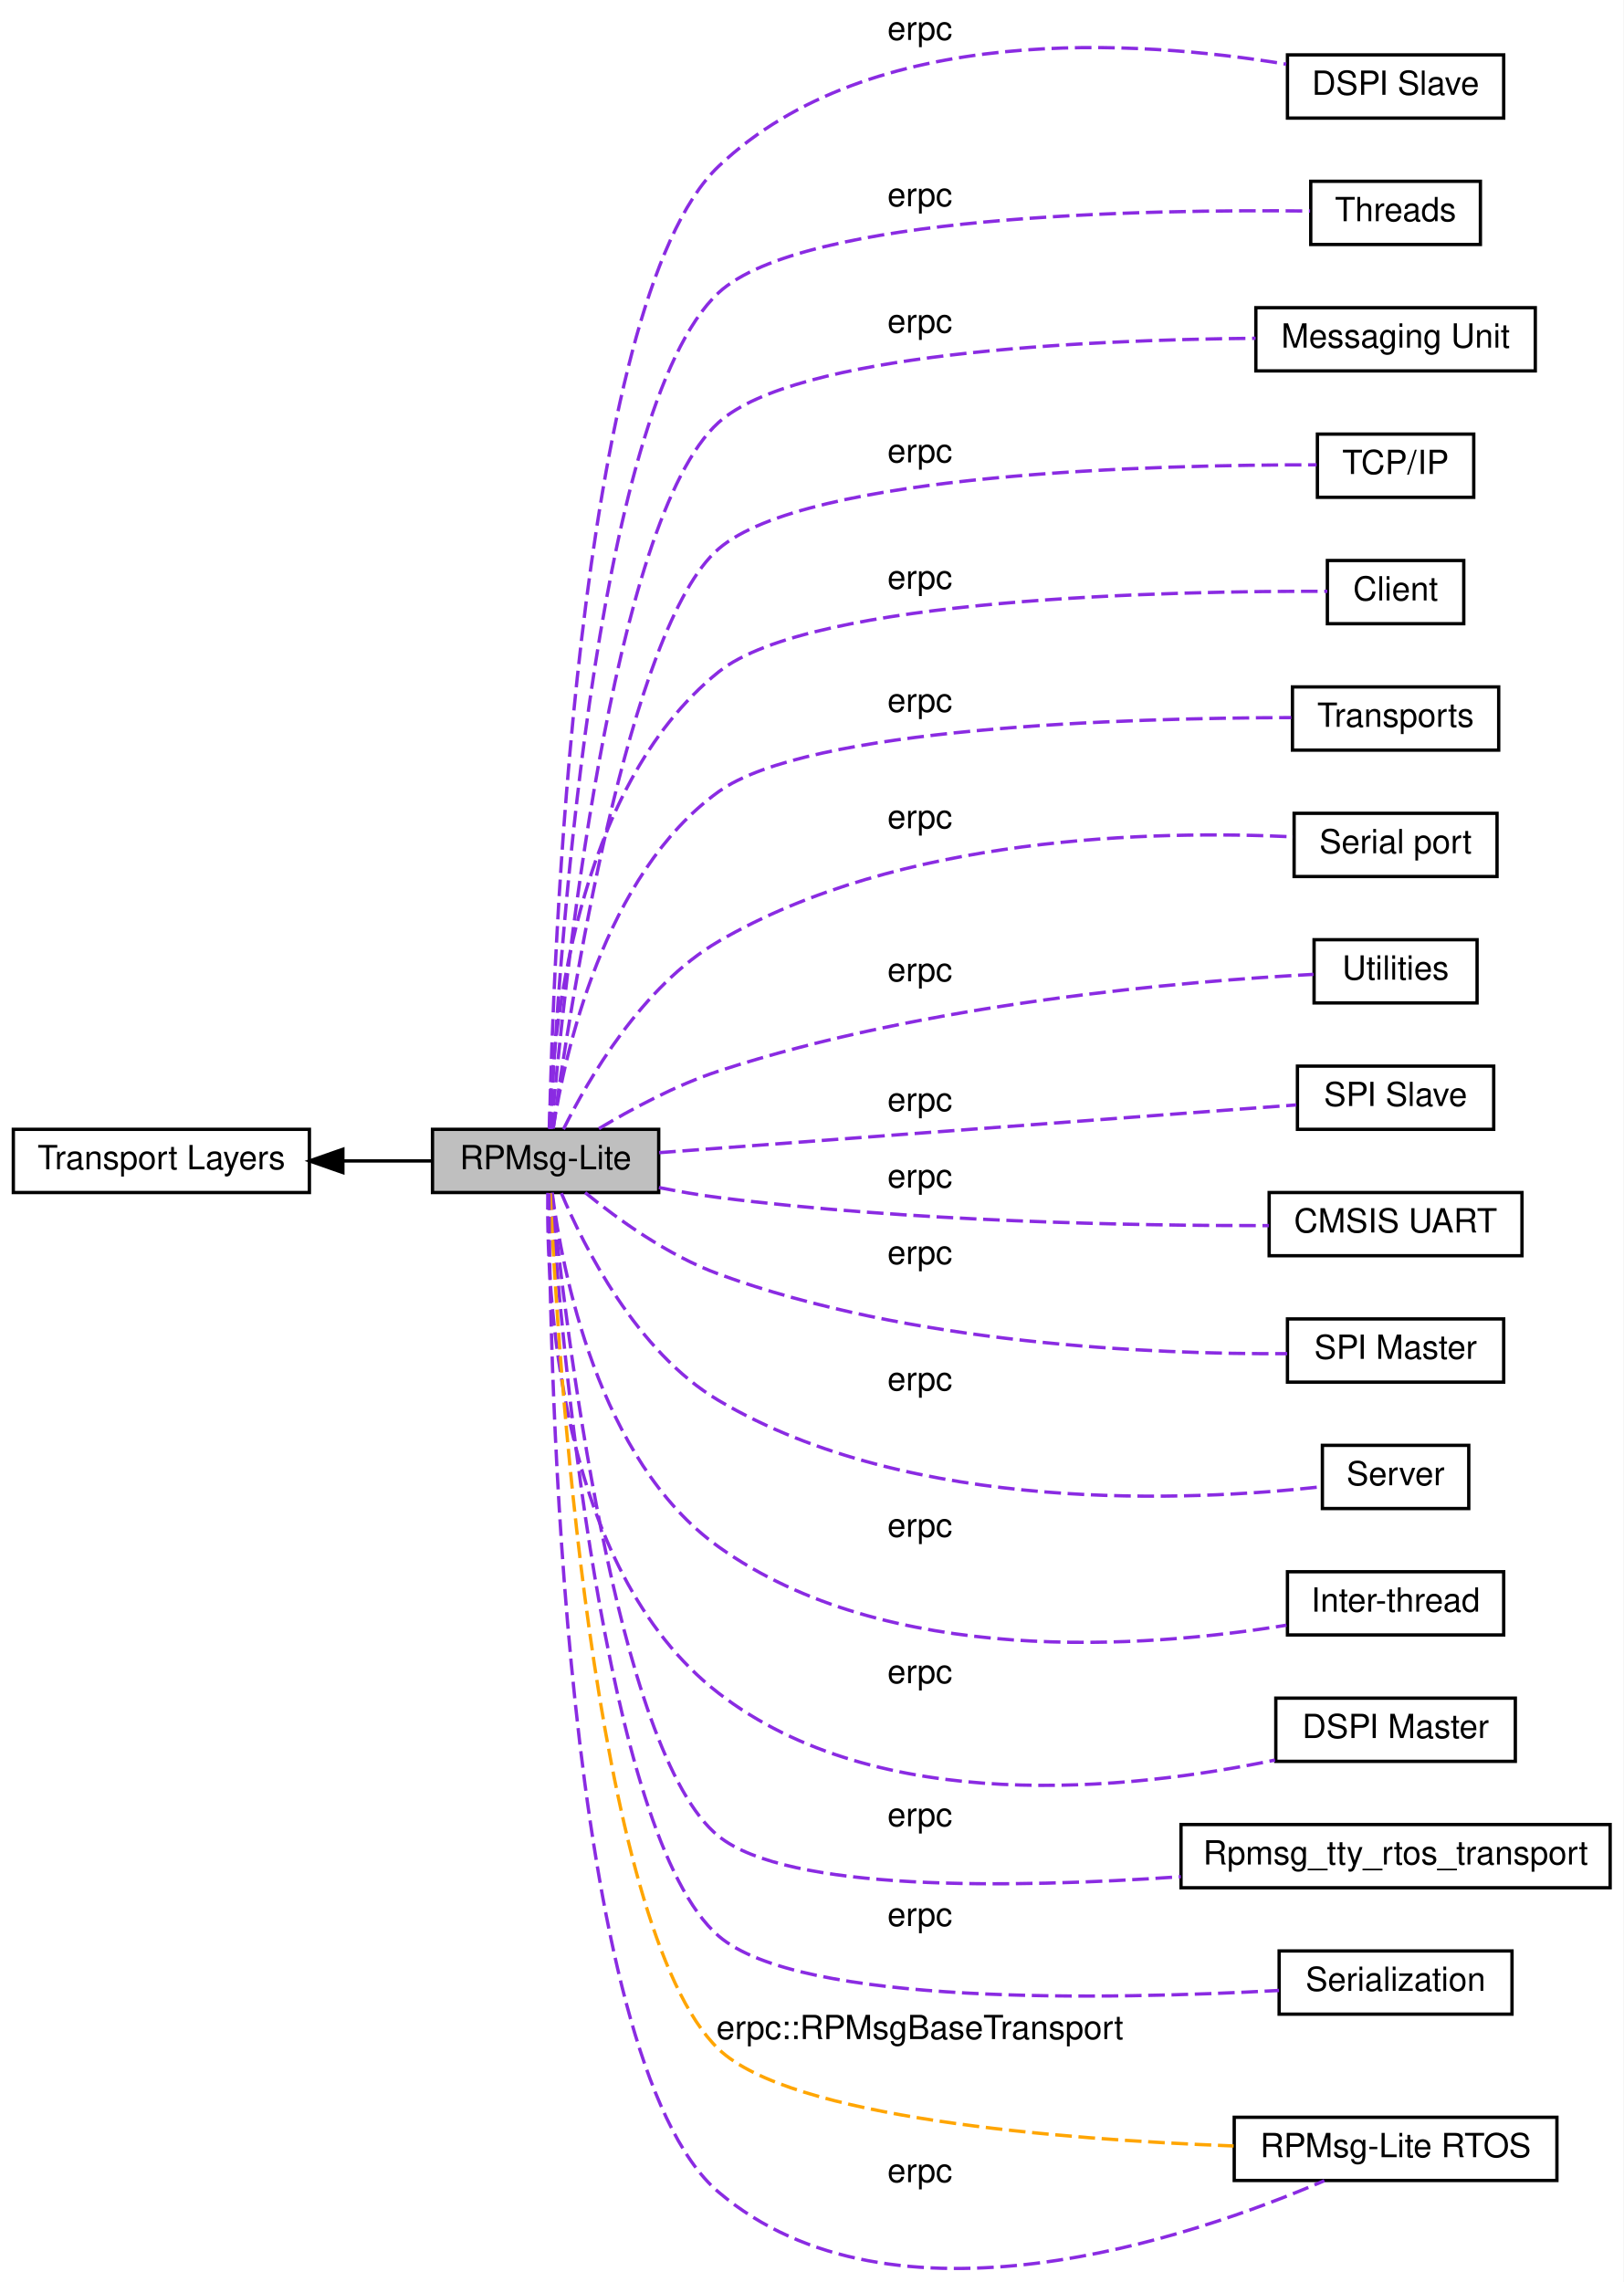
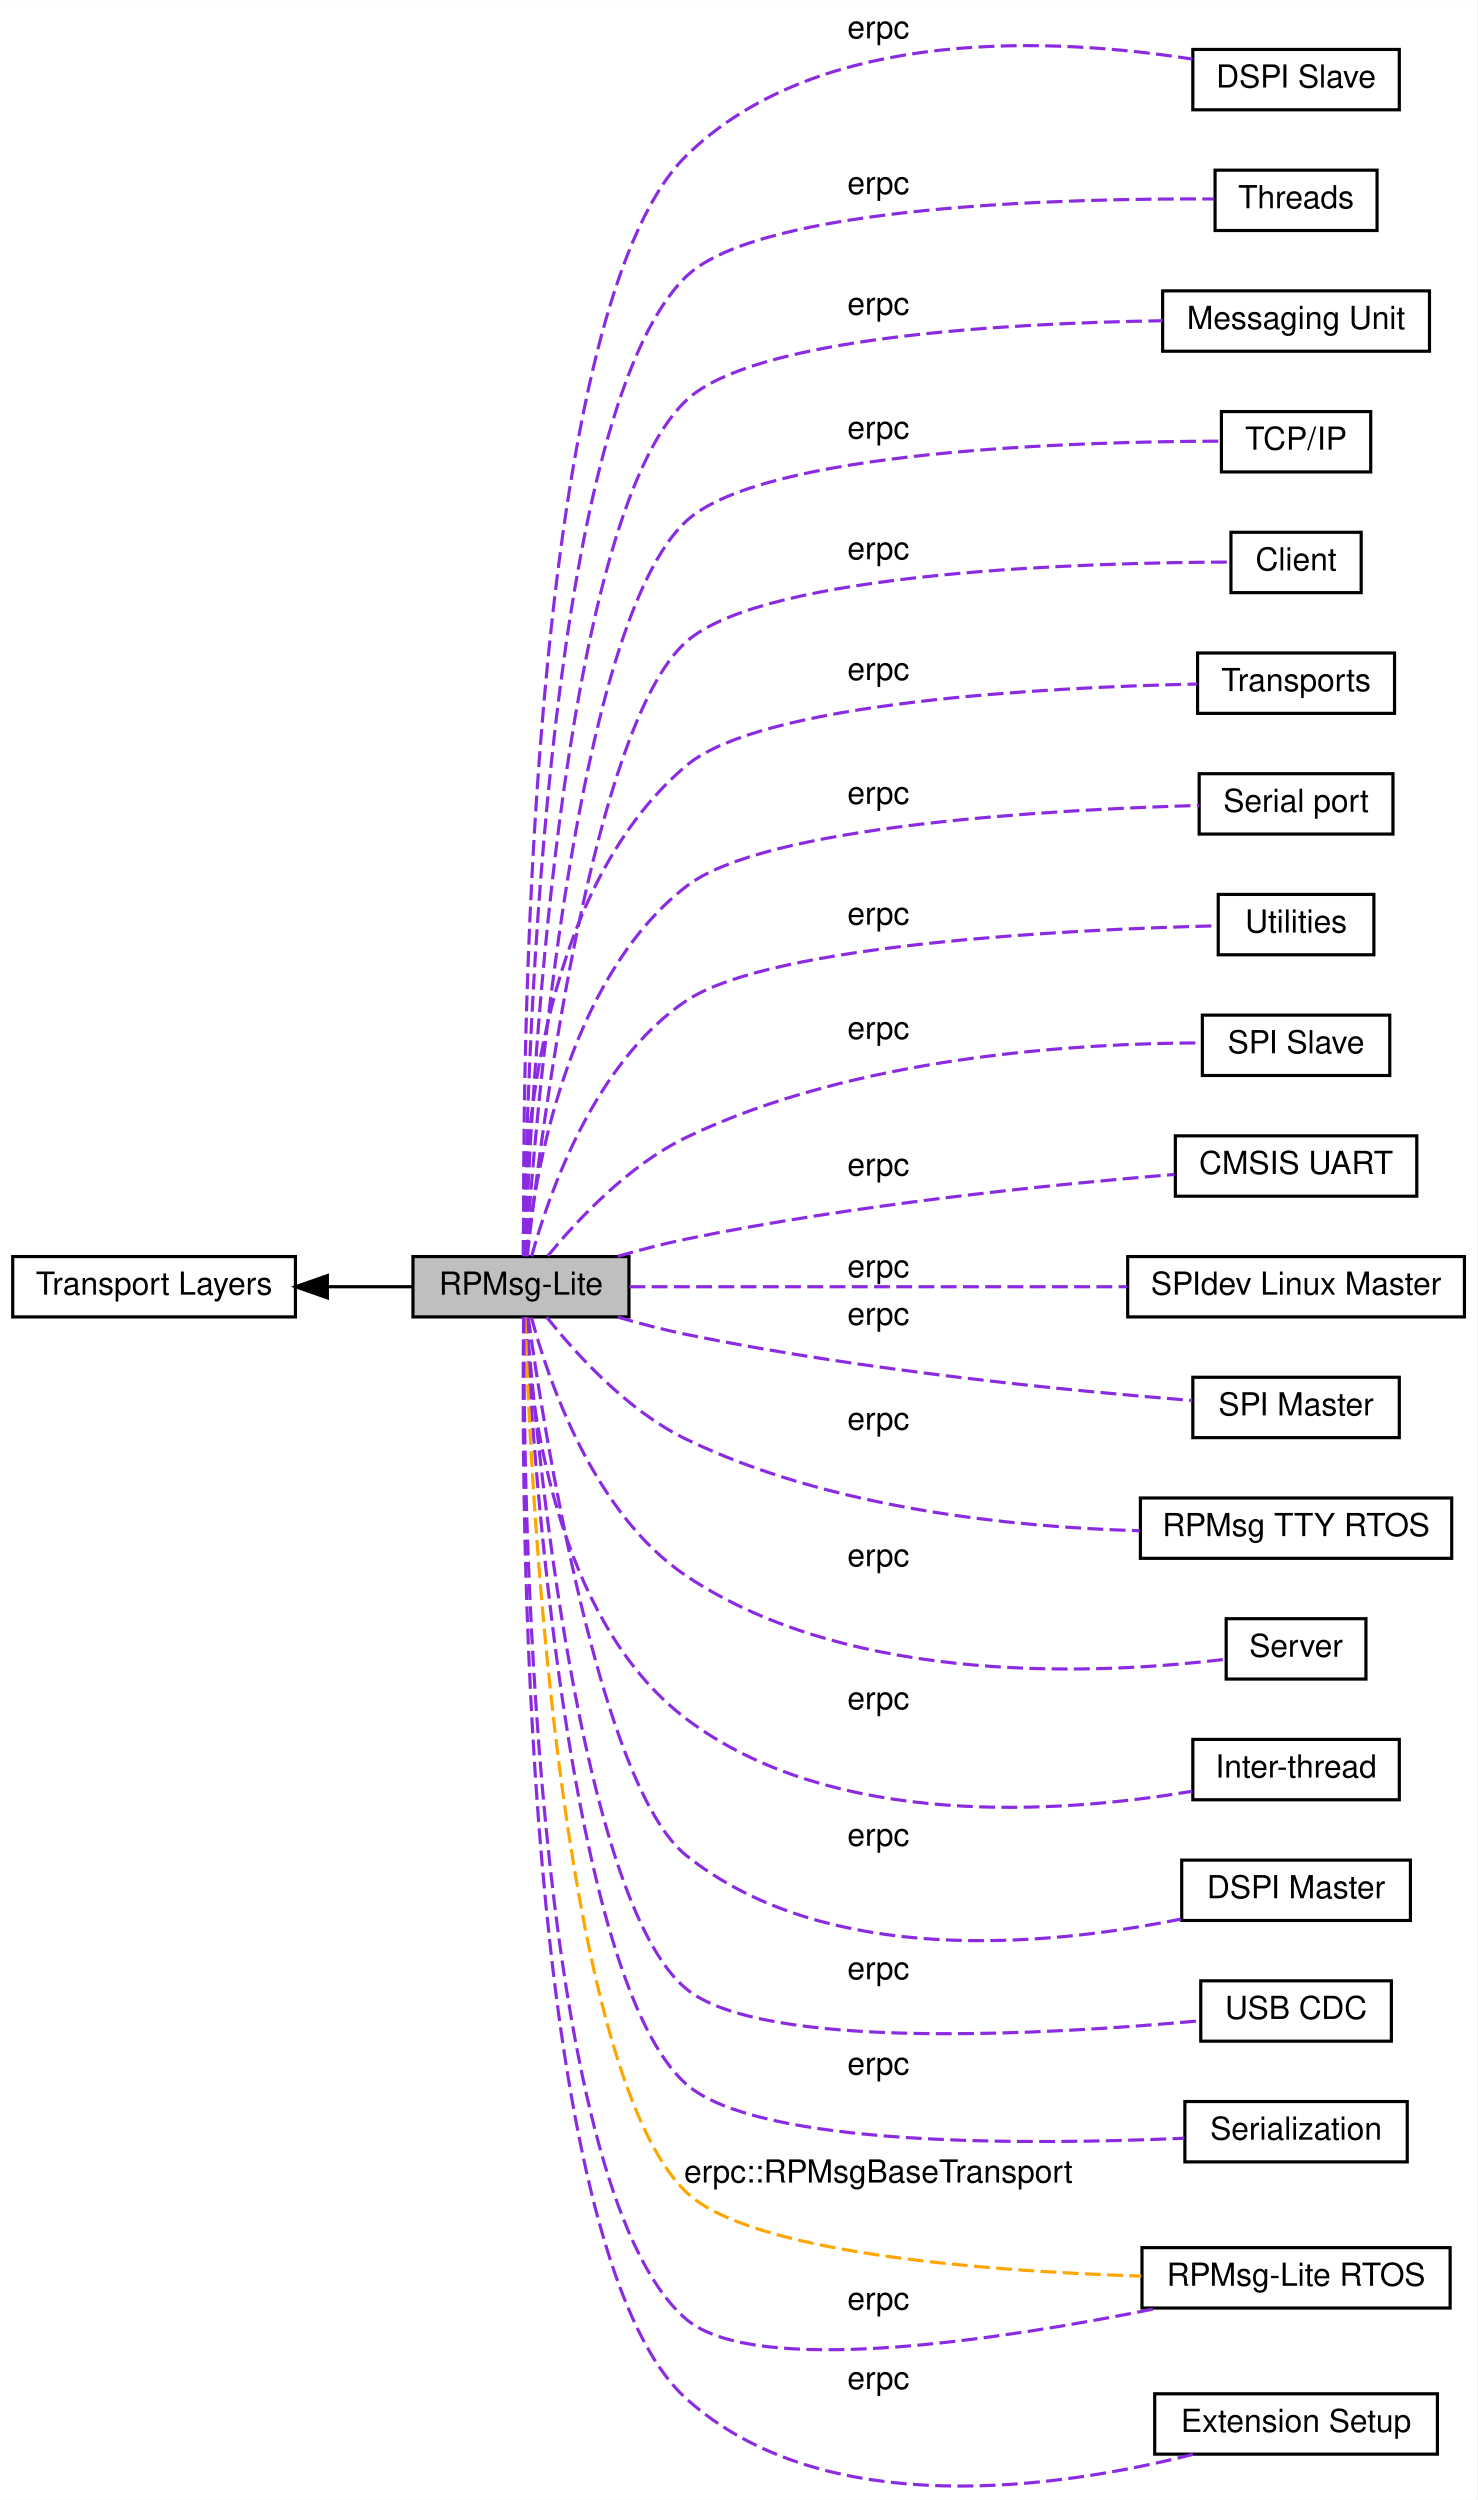
- <svg xmlns="http://www.w3.org/2000/svg" xmlns:xlink="http://www.w3.org/1999/xlink" width="488pt" height="686pt" viewBox="0.00 0.00 488.00 686.02">
-   <g id="graph0" class="graph" transform="scale(1 1) rotate(0) translate(4 682.018)">
-     <polygon fill="white" stroke="none" points="-4,4 -4,-682.018 484,-682.018 484,4 -4,4" />
+ <svg xmlns="http://www.w3.org/2000/svg" xmlns:xlink="http://www.w3.org/1999/xlink" width="465pt" height="787pt" viewBox="0.00 0.00 465.00 786.87">
+   <g id="graph0" class="graph" transform="scale(1 1) rotate(0) translate(4 782.872)">
+     <polygon fill="white" stroke="none" points="-4,4 -4,-782.872 461,-782.872 461,4 -4,4" />
    <g id="node1" class="node">
      <g id="a_node1">
        <a xlink:href="group__transports.html" target="_top" xlink:title="Transport layer classes. ">
-           <polygon fill="white" stroke="black" points="0,-323.518 0,-342.518 89,-342.518 89,-323.518 0,-323.518" />
-           <text text-anchor="middle" x="44.5" y="-330.518" font-family="Helvetica,sans-Serif" font-size="10.00">Transport Layers</text>
-         </a>
-       </g>
-     </g>
-     <g id="node19" class="node">
-       <polygon fill="#bfbfbf" stroke="black" points="126,-323.518 126,-342.518 194,-342.518 194,-323.518 126,-323.518" />
-       <text text-anchor="middle" x="160" y="-330.518" font-family="Helvetica,sans-Serif" font-size="10.00">RPMsg-Lite</text>
+           <polygon fill="white" stroke="black" points="0,-368.372 0,-387.372 89,-387.372 89,-368.372 0,-368.372" />
+           <text text-anchor="middle" x="44.5" y="-375.372" font-family="Helvetica,sans-Serif" font-size="10.00">Transport Layers</text>
+         </a>
+       </g>
+     </g>
+     <g id="node21" class="node">
+       <polygon fill="#bfbfbf" stroke="black" points="126,-368.372 126,-387.372 194,-387.372 194,-368.372 126,-368.372" />
+       <text text-anchor="middle" x="160" y="-375.372" font-family="Helvetica,sans-Serif" font-size="10.00">RPMsg-Lite</text>
    </g>
    <g id="edge1" class="edge">
-       <path fill="none" stroke="black" d="M99.253,-333.018C108.367,-333.018 117.585,-333.018 125.961,-333.018" />
-       <polygon fill="black" stroke="black" points="99.058,-329.518 89.058,-333.018 99.057,-336.518 99.058,-329.518" />
+       <path fill="none" stroke="black" d="M99.253,-377.872C108.367,-377.872 117.585,-377.872 125.961,-377.872" />
+       <polygon fill="black" stroke="black" points="99.058,-374.372 89.058,-377.872 99.057,-381.372 99.058,-374.372" />
    </g>
    <g id="node2" class="node">
      <g id="a_node2">
        <a xlink:href="group__dspi__slave__transport.html" target="_top" xlink:title="Kinetis SDK DSPI slave driver transport. ">
-           <polygon fill="white" stroke="black" points="383,-646.518 383,-665.518 448,-665.518 448,-646.518 383,-646.518" />
-           <text text-anchor="middle" x="415.5" y="-653.518" font-family="Helvetica,sans-Serif" font-size="10.00">DSPI Slave</text>
+           <polygon fill="white" stroke="black" points="371.5,-748.372 371.5,-767.372 436.5,-767.372 436.5,-748.372 371.5,-748.372" />
+           <text text-anchor="middle" x="404" y="-755.372" font-family="Helvetica,sans-Serif" font-size="10.00">DSPI Slave</text>
        </a>
      </g>
    </g>
    <g id="node3" class="node">
      <g id="a_node3">
        <a xlink:href="group__port__threads.html" target="_top" xlink:title="Threading model. ">
-           <polygon fill="white" stroke="black" points="390,-608.518 390,-627.518 441,-627.518 441,-608.518 390,-608.518" />
-           <text text-anchor="middle" x="415.5" y="-615.518" font-family="Helvetica,sans-Serif" font-size="10.00">Threads</text>
+           <polygon fill="white" stroke="black" points="378.5,-710.372 378.5,-729.372 429.5,-729.372 429.5,-710.372 378.5,-710.372" />
+           <text text-anchor="middle" x="404" y="-717.372" font-family="Helvetica,sans-Serif" font-size="10.00">Threads</text>
        </a>
      </g>
    </g>
    <g id="node4" class="node">
      <g id="a_node4">
        <a xlink:href="group__mu__transport.html" target="_top" xlink:title="Messaging Unit transport. ">
-           <polygon fill="white" stroke="black" points="373.5,-570.518 373.5,-589.518 457.5,-589.518 457.5,-570.518 373.5,-570.518" />
-           <text text-anchor="middle" x="415.5" y="-577.518" font-family="Helvetica,sans-Serif" font-size="10.00">Messaging Unit</text>
+           <polygon fill="white" stroke="black" points="362,-672.372 362,-691.372 446,-691.372 446,-672.372 362,-672.372" />
+           <text text-anchor="middle" x="404" y="-679.372" font-family="Helvetica,sans-Serif" font-size="10.00">Messaging Unit</text>
        </a>
      </g>
    </g>
    <g id="node5" class="node">
      <g id="a_node5">
        <a xlink:href="group__tcp__transport.html" target="_top" xlink:title="Simple TCP/IP transport. ">
-           <polygon fill="white" stroke="black" points="392,-532.518 392,-551.518 439,-551.518 439,-532.518 392,-532.518" />
-           <text text-anchor="middle" x="415.5" y="-539.518" font-family="Helvetica,sans-Serif" font-size="10.00">TCP/IP</text>
+           <polygon fill="white" stroke="black" points="380.5,-634.372 380.5,-653.372 427.5,-653.372 427.5,-634.372 380.5,-634.372" />
+           <text text-anchor="middle" x="404" y="-641.372" font-family="Helvetica,sans-Serif" font-size="10.00">TCP/IP</text>
        </a>
      </g>
    </g>
    <g id="node6" class="node">
      <g id="a_node6">
        <a xlink:href="group__infra__client.html" target="_top" xlink:title="Client classes. ">
-           <polygon fill="white" stroke="black" points="395,-494.518 395,-513.518 436,-513.518 436,-494.518 395,-494.518" />
-           <text text-anchor="middle" x="415.5" y="-501.518" font-family="Helvetica,sans-Serif" font-size="10.00">Client</text>
+           <polygon fill="white" stroke="black" points="383.5,-596.372 383.5,-615.372 424.5,-615.372 424.5,-596.372 383.5,-596.372" />
+           <text text-anchor="middle" x="404" y="-603.372" font-family="Helvetica,sans-Serif" font-size="10.00">Client</text>
        </a>
      </g>
    </g>
    <g id="node7" class="node">
      <g id="a_node7">
        <a xlink:href="group__infra__transport.html" target="_top" xlink:title="Superclasses for building transports. ">
-           <polygon fill="white" stroke="black" points="384.5,-456.518 384.5,-475.518 446.5,-475.518 446.5,-456.518 384.5,-456.518" />
-           <text text-anchor="middle" x="415.5" y="-463.518" font-family="Helvetica,sans-Serif" font-size="10.00">Transports</text>
+           <polygon fill="white" stroke="black" points="373,-558.372 373,-577.372 435,-577.372 435,-558.372 373,-558.372" />
+           <text text-anchor="middle" x="404" y="-565.372" font-family="Helvetica,sans-Serif" font-size="10.00">Transports</text>
        </a>
      </g>
    </g>
    <g id="node8" class="node">
      <g id="a_node8">
        <a xlink:href="group__serial__transport.html" target="_top" xlink:title="POSIX and Win32 serial port transport. ">
-           <polygon fill="white" stroke="black" points="385,-418.518 385,-437.518 446,-437.518 446,-418.518 385,-418.518" />
-           <text text-anchor="middle" x="415.5" y="-425.518" font-family="Helvetica,sans-Serif" font-size="10.00">Serial port</text>
+           <polygon fill="white" stroke="black" points="373.5,-520.372 373.5,-539.372 434.5,-539.372 434.5,-520.372 373.5,-520.372" />
+           <text text-anchor="middle" x="404" y="-527.372" font-family="Helvetica,sans-Serif" font-size="10.00">Serial port</text>
        </a>
      </g>
    </g>
    <g id="node9" class="node">
      <g id="a_node9">
        <a xlink:href="group__infra__utility.html" target="_top" xlink:title="Utility code used by the infrastructure. ">
-           <polygon fill="white" stroke="black" points="391,-380.518 391,-399.518 440,-399.518 440,-380.518 391,-380.518" />
-           <text text-anchor="middle" x="415.5" y="-387.518" font-family="Helvetica,sans-Serif" font-size="10.00">Utilities</text>
+           <polygon fill="white" stroke="black" points="379.5,-482.372 379.5,-501.372 428.5,-501.372 428.5,-482.372 379.5,-482.372" />
+           <text text-anchor="middle" x="404" y="-489.372" font-family="Helvetica,sans-Serif" font-size="10.00">Utilities</text>
        </a>
      </g>
    </g>
    <g id="node10" class="node">
      <g id="a_node10">
        <a xlink:href="group__spi__slave__transport.html" target="_top" xlink:title="Kinetis SDK SPI slave driver transport. ">
-           <polygon fill="white" stroke="black" points="386,-342.518 386,-361.518 445,-361.518 445,-342.518 386,-342.518" />
-           <text text-anchor="middle" x="415.5" y="-349.518" font-family="Helvetica,sans-Serif" font-size="10.00">SPI Slave</text>
+           <polygon fill="white" stroke="black" points="374.5,-444.372 374.5,-463.372 433.5,-463.372 433.5,-444.372 374.5,-444.372" />
+           <text text-anchor="middle" x="404" y="-451.372" font-family="Helvetica,sans-Serif" font-size="10.00">SPI Slave</text>
        </a>
      </g>
    </g>
    <g id="node11" class="node">
      <g id="a_node11">
        <a xlink:href="group__uart__transport.html" target="_top" xlink:title="CMSIS UART driver transport. ">
-           <polygon fill="white" stroke="black" points="377.5,-304.518 377.5,-323.518 453.5,-323.518 453.5,-304.518 377.5,-304.518" />
-           <text text-anchor="middle" x="415.5" y="-311.518" font-family="Helvetica,sans-Serif" font-size="10.00">CMSIS UART</text>
+           <polygon fill="white" stroke="black" points="366,-406.372 366,-425.372 442,-425.372 442,-406.372 366,-406.372" />
+           <text text-anchor="middle" x="404" y="-413.372" font-family="Helvetica,sans-Serif" font-size="10.00">CMSIS UART</text>
        </a>
      </g>
    </g>
    <g id="node12" class="node">
      <g id="a_node12">
-         <a xlink:href="group__spi__master__transport.html" target="_top" xlink:title="Kinetis SDK SPI master driver transport. ">
-           <polygon fill="white" stroke="black" points="383,-266.518 383,-285.518 448,-285.518 448,-266.518 383,-266.518" />
-           <text text-anchor="middle" x="415.5" y="-273.518" font-family="Helvetica,sans-Serif" font-size="10.00">SPI Master</text>
+         <a xlink:href="group__spidev__master__transport.html" target="_top" xlink:title="SPIdev Linux transport. ">
+           <polygon fill="white" stroke="black" points="351,-368.372 351,-387.372 457,-387.372 457,-368.372 351,-368.372" />
+           <text text-anchor="middle" x="404" y="-375.372" font-family="Helvetica,sans-Serif" font-size="10.00">SPIdev Linux Master</text>
        </a>
      </g>
    </g>
    <g id="node13" class="node">
      <g id="a_node13">
-         <a xlink:href="group__infra__server.html" target="_top" xlink:title="Server classes. ">
-           <polygon fill="white" stroke="black" points="393.5,-228.518 393.5,-247.518 437.5,-247.518 437.5,-228.518 393.5,-228.518" />
-           <text text-anchor="middle" x="415.5" y="-235.518" font-family="Helvetica,sans-Serif" font-size="10.00">Server</text>
+         <a xlink:href="group__spi__master__transport.html" target="_top" xlink:title="Kinetis SDK SPI master driver transport. ">
+           <polygon fill="white" stroke="black" points="371.5,-330.372 371.5,-349.372 436.5,-349.372 436.5,-330.372 371.5,-330.372" />
+           <text text-anchor="middle" x="404" y="-337.372" font-family="Helvetica,sans-Serif" font-size="10.00">SPI Master</text>
        </a>
      </g>
    </g>
    <g id="node14" class="node">
      <g id="a_node14">
-         <a xlink:href="group__itbp__transport.html" target="_top" xlink:title="Simple inter-thread communications transport. ">
-           <polygon fill="white" stroke="black" points="383,-190.518 383,-209.518 448,-209.518 448,-190.518 383,-190.518" />
-           <text text-anchor="middle" x="415.5" y="-197.518" font-family="Helvetica,sans-Serif" font-size="10.00">Inter-thread</text>
+         <a xlink:href="group__rpmsg__tty__rtos__transport.html" target="_top" xlink:title="RPMsg TTY RTOS transport. ">
+           <polygon fill="white" stroke="black" points="355,-292.372 355,-311.372 453,-311.372 453,-292.372 355,-292.372" />
+           <text text-anchor="middle" x="404" y="-299.372" font-family="Helvetica,sans-Serif" font-size="10.00">RPMsg TTY RTOS</text>
        </a>
      </g>
    </g>
    <g id="node15" class="node">
      <g id="a_node15">
-         <a xlink:href="group__dspi__master__transport.html" target="_top" xlink:title="Kinetis SDK DSPI master driver transport. ">
-           <polygon fill="white" stroke="black" points="379.5,-152.518 379.5,-171.518 451.5,-171.518 451.5,-152.518 379.5,-152.518" />
-           <text text-anchor="middle" x="415.5" y="-159.518" font-family="Helvetica,sans-Serif" font-size="10.00">DSPI Master</text>
+         <a xlink:href="group__infra__server.html" target="_top" xlink:title="Server classes. ">
+           <polygon fill="white" stroke="black" points="382,-254.372 382,-273.372 426,-273.372 426,-254.372 382,-254.372" />
+           <text text-anchor="middle" x="404" y="-261.372" font-family="Helvetica,sans-Serif" font-size="10.00">Server</text>
        </a>
      </g>
    </g>
    <g id="node16" class="node">
      <g id="a_node16">
-         <a xlink:href="group__rpmsg__tty__rtos__transport.html" target="_top" xlink:title="Rpmsg_tty_rtos_transport">
-           <polygon fill="white" stroke="black" points="351,-114.518 351,-133.518 480,-133.518 480,-114.518 351,-114.518" />
-           <text text-anchor="middle" x="415.5" y="-121.518" font-family="Helvetica,sans-Serif" font-size="10.00">Rpmsg_tty_rtos_transport</text>
+         <a xlink:href="group__itbp__transport.html" target="_top" xlink:title="Simple inter-thread communications transport. ">
+           <polygon fill="white" stroke="black" points="371.5,-216.372 371.5,-235.372 436.5,-235.372 436.5,-216.372 371.5,-216.372" />
+           <text text-anchor="middle" x="404" y="-223.372" font-family="Helvetica,sans-Serif" font-size="10.00">Inter-thread</text>
        </a>
      </g>
    </g>
    <g id="node17" class="node">
      <g id="a_node17">
-         <a xlink:href="group__infra__codec.html" target="_top" xlink:title="Classes used for message serialization. ">
-           <polygon fill="white" stroke="black" points="380.5,-76.518 380.5,-95.518 450.5,-95.518 450.5,-76.518 380.5,-76.518" />
-           <text text-anchor="middle" x="415.5" y="-83.518" font-family="Helvetica,sans-Serif" font-size="10.00">Serialization</text>
+         <a xlink:href="group__dspi__master__transport.html" target="_top" xlink:title="Kinetis SDK DSPI master driver transport. ">
+           <polygon fill="white" stroke="black" points="368,-178.372 368,-197.372 440,-197.372 440,-178.372 368,-178.372" />
+           <text text-anchor="middle" x="404" y="-185.372" font-family="Helvetica,sans-Serif" font-size="10.00">DSPI Master</text>
        </a>
      </g>
    </g>
    <g id="node18" class="node">
      <g id="a_node18">
+         <a xlink:href="group___u_s_b___c_d_c__transport.html" target="_top" xlink:title="USB CDC transport. ">
+           <polygon fill="white" stroke="black" points="374,-140.372 374,-159.372 434,-159.372 434,-140.372 374,-140.372" />
+           <text text-anchor="middle" x="404" y="-147.372" font-family="Helvetica,sans-Serif" font-size="10.00">USB CDC</text>
+         </a>
+       </g>
+     </g>
+     <g id="node19" class="node">
+       <g id="a_node19">
+         <a xlink:href="group__infra__codec.html" target="_top" xlink:title="Classes used for message serialization. ">
+           <polygon fill="white" stroke="black" points="369,-102.372 369,-121.372 439,-121.372 439,-102.372 369,-102.372" />
+           <text text-anchor="middle" x="404" y="-109.372" font-family="Helvetica,sans-Serif" font-size="10.00">Serialization</text>
+         </a>
+       </g>
+     </g>
+     <g id="node20" class="node">
+       <g id="a_node20">
        <a xlink:href="group__rpmsg__lite__rtos__transport.html" target="_top" xlink:title="RPMsg-Lite zero copy transport using RTOS API. ">
-           <polygon fill="white" stroke="black" points="367,-26.518 367,-45.518 464,-45.518 464,-26.518 367,-26.518" />
-           <text text-anchor="middle" x="415.5" y="-33.518" font-family="Helvetica,sans-Serif" font-size="10.00">RPMsg-Lite RTOS</text>
-         </a>
-       </g>
+           <polygon fill="white" stroke="black" points="355.5,-56.372 355.5,-75.372 452.5,-75.372 452.5,-56.372 355.5,-56.372" />
+           <text text-anchor="middle" x="404" y="-63.372" font-family="Helvetica,sans-Serif" font-size="10.00">RPMsg-Lite RTOS</text>
+         </a>
+       </g>
+     </g>
+     <g id="edge11" class="edge">
+       <path fill="none" stroke="blueviolet" stroke-dasharray="5,2" d="M160.878,-387.582C160.438,-439.505 161.125,-683.869 212,-733.872 254.069,-775.22 328.92,-770.961 371.352,-764.328" />
+       <text text-anchor="middle" x="272.5" y="-770.872" font-family="Helvetica,sans-Serif" font-size="10.00">erpc</text>
+     </g>
+     <g id="edge9" class="edge">
+       <path fill="none" stroke="blueviolet" stroke-dasharray="5,2" d="M161.058,-387.492C161.562,-435.845 166.369,-651.767 212,-695.872 235.189,-718.285 331.973,-720.544 378.204,-720.299" />
+       <text text-anchor="middle" x="272.5" y="-721.872" font-family="Helvetica,sans-Serif" font-size="10.00">erpc</text>
+     </g>
+     <g id="edge13" class="edge">
+       <path fill="none" stroke="blueviolet" stroke-dasharray="5,2" d="M161.296,-387.475C162.88,-432.108 171.85,-618.706 212,-656.872 232.906,-676.745 312.36,-681.187 361.968,-681.97" />
+       <text text-anchor="middle" x="272.5" y="-683.872" font-family="Helvetica,sans-Serif" font-size="10.00">erpc</text>
+     </g>
+     <g id="edge20" class="edge">
+       <path fill="none" stroke="blueviolet" stroke-dasharray="5,2" d="M161.597,-387.513C164.331,-428.366 177.065,-586.573 212,-618.872 236.065,-641.12 335.241,-643.955 380.408,-644.062" />
+       <text text-anchor="middle" x="272.5" y="-644.872" font-family="Helvetica,sans-Serif" font-size="10.00">erpc</text>
+     </g>
+     <g id="edge3" class="edge">
+       <path fill="none" stroke="blueviolet" stroke-dasharray="5,2" d="M161.998,-387.458C166.012,-424.07 182.213,-554.353 212,-580.872 237.041,-603.164 340.018,-605.873 383.492,-605.999" />
+       <text text-anchor="middle" x="272.5" y="-606.872" font-family="Helvetica,sans-Serif" font-size="10.00">erpc</text>
+     </g>
+     <g id="edge5" class="edge">
+       <path fill="none" stroke="blueviolet" stroke-dasharray="5,2" d="M160.722,-387.525C160.47,-416.173 163.974,-501.231 212,-541.872 235.694,-561.922 325.337,-566.567 372.913,-567.604" />
+       <text text-anchor="middle" x="272.5" y="-568.872" font-family="Helvetica,sans-Serif" font-size="10.00">erpc</text>
+     </g>
+     <g id="edge16" class="edge">
+       <path fill="none" stroke="blueviolet" stroke-dasharray="5,2" d="M161.753,-387.699C164.173,-411.858 173.99,-474.327 212,-503.872 236.573,-522.972 326.266,-528.042 373.479,-529.387" />
+       <text text-anchor="middle" x="272.5" y="-529.872" font-family="Helvetica,sans-Serif" font-size="10.00">erpc</text>
+     </g>
+     <g id="edge6" class="edge">
+       <path fill="none" stroke="blueviolet" stroke-dasharray="5,2" d="M163.351,-387.447C168.542,-406.365 182.902,-448.384 212,-467.872 238.866,-485.865 334.241,-490.369 379.209,-491.496" />
+       <text text-anchor="middle" x="272.5" y="-491.872" font-family="Helvetica,sans-Serif" font-size="10.00">erpc</text>
+     </g>
+     <g id="edge18" class="edge">
+       <path fill="none" stroke="blueviolet" stroke-dasharray="5,2" d="M168.472,-387.611C177.499,-398.611 193.765,-416.116 212,-424.872 265.214,-450.422 335.536,-454.548 374.291,-454.631" />
+       <text text-anchor="middle" x="272.5" y="-455.872" font-family="Helvetica,sans-Serif" font-size="10.00">erpc</text>
+     </g>
+     <g id="edge21" class="edge">
+       <path fill="none" stroke="blueviolet" stroke-dasharray="5,2" d="M190.455,-387.438C197.46,-389.461 204.949,-391.421 212,-392.872 264.833,-403.744 327.02,-410.052 365.733,-413.228" />
+       <text text-anchor="middle" x="272.5" y="-412.872" font-family="Helvetica,sans-Serif" font-size="10.00">erpc</text>
+     </g>
+     <g id="edge19" class="edge">
+       <path fill="none" stroke="blueviolet" stroke-dasharray="5,2" d="M194.142,-377.872C234.53,-377.872 303.252,-377.872 350.778,-377.872" />
+       <text text-anchor="middle" x="272.5" y="-380.872" font-family="Helvetica,sans-Serif" font-size="10.00">erpc</text>
+     </g>
+     <g id="edge17" class="edge">
+       <path fill="none" stroke="blueviolet" stroke-dasharray="5,2" d="M190.455,-368.305C197.46,-366.282 204.949,-364.323 212,-362.872 267.45,-351.461 333.204,-345.078 371.309,-342.067" />
+       <text text-anchor="middle" x="272.5" y="-365.872" font-family="Helvetica,sans-Serif" font-size="10.00">erpc</text>
+     </g>
+     <g id="edge15" class="edge">
+       <path fill="none" stroke="blueviolet" stroke-dasharray="5,2" d="M168.099,-368.306C177.007,-357.084 193.391,-338.869 212,-329.872 257.108,-308.063 314.67,-302.177 354.756,-301.055" />
+       <text text-anchor="middle" x="272.5" y="-332.872" font-family="Helvetica,sans-Serif" font-size="10.00">erpc</text>
+     </g>
+     <g id="edge7" class="edge">
+       <path fill="none" stroke="blueviolet" stroke-dasharray="5,2" d="M163.308,-368.18C168.423,-349.034 182.653,-306.517 212,-286.872 264.734,-251.571 344.402,-256 381.975,-260.631" />
+       <text text-anchor="middle" x="272.5" y="-289.872" font-family="Helvetica,sans-Serif" font-size="10.00">erpc</text>
+     </g>
+     <g id="edge12" class="edge">
+       <path fill="none" stroke="blueviolet" stroke-dasharray="5,2" d="M161.315,-368.293C162.721,-342.85 170.376,-273.37 212,-241.872 258.303,-206.833 330.227,-212.127 371.33,-219.05" />
+       <text text-anchor="middle" x="272.5" y="-244.872" font-family="Helvetica,sans-Serif" font-size="10.00">erpc</text>
    </g>
    <g id="edge10" class="edge">
-       <path fill="none" stroke="blueviolet" stroke-dasharray="5,2" d="M161.16,-342.685C162.143,-389.383 168.865,-591.027 212,-632.018 257.809,-675.549 338.187,-670.043 382.655,-662.72" />
-       <text text-anchor="middle" x="272.5" y="-670.018" font-family="Helvetica,sans-Serif" font-size="10.00">erpc</text>
+       <path fill="none" stroke="blueviolet" stroke-dasharray="5,2" d="M162.285,-368.201C167.018,-334.166 184.637,-220.791 212,-198.872 256.069,-163.57 325.836,-170.303 367.737,-178.81" />
+       <text text-anchor="middle" x="272.5" y="-201.872" font-family="Helvetica,sans-Serif" font-size="10.00">erpc</text>
+     </g>
+     <g id="edge22" class="edge">
+       <path fill="none" stroke="blueviolet" stroke-dasharray="5,2" d="M161.718,-368.162C164.818,-329.149 178.451,-184.579 212,-156.872 235.858,-137.168 326.324,-142.458 373.687,-146.783" />
+       <text text-anchor="middle" x="272.5" y="-159.872" font-family="Helvetica,sans-Serif" font-size="10.00">erpc</text>
+     </g>
+     <g id="edge4" class="edge">
+       <path fill="none" stroke="blueviolet" stroke-dasharray="5,2" d="M161.458,-368.355C163.678,-326.547 174.785,-159.8 212,-126.872 234.482,-106.98 320.214,-107.682 368.826,-109.826" />
+       <text text-anchor="middle" x="272.5" y="-129.872" font-family="Helvetica,sans-Serif" font-size="10.00">erpc</text>
+     </g>
+     <g id="edge2" class="edge">
+       <path fill="none" stroke="orange" stroke-dasharray="5,2" d="M161.271,-368.073C162.744,-322.532 171.288,-132.118 212,-92.872 231.891,-73.697 305.487,-68.023 355.295,-66.412" />
+       <text text-anchor="middle" x="272.5" y="-95.872" font-family="Helvetica,sans-Serif" font-size="10.00">erpc::RPMsgBaseTransport</text>
+     </g>
+     <g id="edge14" class="edge">
+       <path fill="none" stroke="blueviolet" stroke-dasharray="5,2" d="M160.92,-368.255C160.731,-318.939 162.629,-95.1 212,-52.872 233.532,-34.455 311.106,-46.336 360.521,-56.327" />
+       <text text-anchor="middle" x="272.5" y="-55.872" font-family="Helvetica,sans-Serif" font-size="10.00">erpc</text>
+     </g>
+     <g id="node22" class="node">
+       <g id="a_node22">
+         <a xlink:href="group__port__setup__extensions.html" target="_top" xlink:title="Extension setup functions. ">
+           <polygon fill="white" stroke="black" points="359.5,-10.372 359.5,-29.372 448.5,-29.372 448.5,-10.372 359.5,-10.372" />
+           <text text-anchor="middle" x="404" y="-17.372" font-family="Helvetica,sans-Serif" font-size="10.00">Extension Setup</text>
+         </a>
+       </g>
    </g>
    <g id="edge8" class="edge">
-       <path fill="none" stroke="blueviolet" stroke-dasharray="5,2" d="M161.414,-342.584C163.476,-385.398 174.09,-558.85 212,-594.018 237.305,-617.493 341.553,-619.131 389.797,-618.578" />
-       <text text-anchor="middle" x="272.5" y="-620.018" font-family="Helvetica,sans-Serif" font-size="10.00">erpc</text>
-     </g>
-     <g id="edge12" class="edge">
-       <path fill="none" stroke="blueviolet" stroke-dasharray="5,2" d="M161.78,-342.691C165.119,-381.569 179.552,-525.75 212,-555.018 235.016,-575.778 321.193,-579.838 373.423,-580.328" />
-       <text text-anchor="middle" x="272.5" y="-582.018" font-family="Helvetica,sans-Serif" font-size="10.00">erpc</text>
-     </g>
-     <g id="edge18" class="edge">
-       <path fill="none" stroke="blueviolet" stroke-dasharray="5,2" d="M162.294,-342.893C167.056,-377.654 184.762,-493.53 212,-517.018 238.491,-539.862 344.633,-542.338 391.76,-542.277" />
-       <text text-anchor="middle" x="272.5" y="-543.018" font-family="Helvetica,sans-Serif" font-size="10.00">erpc</text>
-     </g>
-     <g id="edge3" class="edge">
-       <path fill="none" stroke="blueviolet" stroke-dasharray="5,2" d="M161.089,-342.87C161.914,-369.769 168.219,-444.801 212,-480.018 239.861,-502.429 349.834,-504.416 394.99,-504.256" />
-       <text text-anchor="middle" x="272.5" y="-505.018" font-family="Helvetica,sans-Serif" font-size="10.00">erpc</text>
-     </g>
-     <g id="edge5" class="edge">
-       <path fill="none" stroke="blueviolet" stroke-dasharray="5,2" d="M162.261,-342.737C165.697,-364.885 177.41,-419.106 212,-444.018 238.83,-463.341 334.514,-466.173 384.144,-466.296" />
-       <text text-anchor="middle" x="272.5" y="-468.018" font-family="Helvetica,sans-Serif" font-size="10.00">erpc</text>
-     </g>
-     <g id="edge15" class="edge">
-       <path fill="none" stroke="blueviolet" stroke-dasharray="5,2" d="M165.37,-342.56C172.704,-357.377 188.978,-385.604 212,-399.018 266.621,-430.844 343.185,-432.432 384.771,-430.446" />
-       <text text-anchor="middle" x="272.5" y="-433.018" font-family="Helvetica,sans-Serif" font-size="10.00">erpc</text>
-     </g>
-     <g id="edge6" class="edge">
-       <path fill="none" stroke="blueviolet" stroke-dasharray="5,2" d="M176.017,-342.718C185.869,-348.632 199.244,-355.833 212,-360.018 274.473,-380.512 352.405,-387.053 390.828,-389.104" />
-       <text text-anchor="middle" x="272.5" y="-387.018" font-family="Helvetica,sans-Serif" font-size="10.00">erpc</text>
-     </g>
-     <g id="edge17" class="edge">
-       <path fill="none" stroke="blueviolet" stroke-dasharray="5,2" d="M194.141,-335.502C244.2,-339.254 338.274,-346.305 385.663,-349.857" />
-       <text text-anchor="middle" x="272.5" y="-348.018" font-family="Helvetica,sans-Serif" font-size="10.00">erpc</text>
-     </g>
-     <g id="edge19" class="edge">
-       <path fill="none" stroke="blueviolet" stroke-dasharray="5,2" d="M194.052,-325.021C199.996,-323.831 206.159,-322.758 212,-322.018 269.419,-314.747 336.659,-313.517 377.39,-313.567" />
-       <text text-anchor="middle" x="272.5" y="-325.018" font-family="Helvetica,sans-Serif" font-size="10.00">erpc</text>
-     </g>
-     <g id="edge16" class="edge">
-       <path fill="none" stroke="blueviolet" stroke-dasharray="5,2" d="M171.891,-323.493C181.678,-315.518 196.809,-304.573 212,-299.018 269.655,-277.936 342.173,-274.866 382.926,-275.076" />
-       <text text-anchor="middle" x="272.5" y="-302.018" font-family="Helvetica,sans-Serif" font-size="10.00">erpc</text>
-     </g>
-     <g id="edge7" class="edge">
-       <path fill="none" stroke="blueviolet" stroke-dasharray="5,2" d="M164.743,-323.322C171.494,-307.293 187.34,-275.593 212,-261.018 270.178,-226.633 354.267,-230.754 393.217,-235.063" />
-       <text text-anchor="middle" x="272.5" y="-264.018" font-family="Helvetica,sans-Serif" font-size="10.00">erpc</text>
-     </g>
-     <g id="edge11" class="edge">
-       <path fill="none" stroke="blueviolet" stroke-dasharray="5,2" d="M161.98,-323.498C164.883,-300.705 175.658,-242.972 212,-217.018 262.673,-180.829 339.73,-186.46 382.703,-193.448" />
-       <text text-anchor="middle" x="272.5" y="-220.018" font-family="Helvetica,sans-Serif" font-size="10.00">erpc</text>
-     </g>
-     <g id="edge9" class="edge">
-       <path fill="none" stroke="blueviolet" stroke-dasharray="5,2" d="M160.663,-323.413C160.246,-294.942 163.336,-210.65 212,-173.018 260.045,-135.865 335.286,-143.787 379.257,-152.908" />
-       <text text-anchor="middle" x="272.5" y="-176.018" font-family="Helvetica,sans-Serif" font-size="10.00">erpc</text>
-     </g>
-     <g id="edge14" class="edge">
-       <path fill="none" stroke="blueviolet" stroke-dasharray="5,2" d="M161.919,-323.339C165.643,-286.384 180.918,-155.006 212,-130.018 232.73,-113.352 299.651,-114.285 350.946,-117.839" />
-       <text text-anchor="middle" x="272.5" y="-133.018" font-family="Helvetica,sans-Serif" font-size="10.00">erpc</text>
-     </g>
-     <g id="edge4" class="edge">
-       <path fill="none" stroke="blueviolet" stroke-dasharray="5,2" d="M161.619,-323.369C164.406,-283.216 177.208,-130.054 212,-100.018 236.408,-78.947 329.398,-80.847 380.447,-83.644" />
-       <text text-anchor="middle" x="272.5" y="-103.018" font-family="Helvetica,sans-Serif" font-size="10.00">erpc</text>
-     </g>
-     <g id="edge2" class="edge">
-       <path fill="none" stroke="orange" stroke-dasharray="5,2" d="M161.403,-323.26C163.417,-279.587 173.855,-102.606 212,-66.018 233.545,-45.353 314.021,-38.891 366.803,-36.89" />
-       <text text-anchor="middle" x="272.5" y="-69.018" font-family="Helvetica,sans-Serif" font-size="10.00">erpc::RPMsgBaseTransport</text>
-     </g>
-     <g id="edge13" class="edge">
-       <path fill="none" stroke="blueviolet" stroke-dasharray="5,2" d="M161,-323.21C161.224,-274.902 164.91,-62.994 212,-23.018 264.235,21.326 353.989,-9.216 394.099,-26.45" />
-       <text text-anchor="middle" x="272.5" y="-26.018" font-family="Helvetica,sans-Serif" font-size="10.00">erpc</text>
+       <path fill="none" stroke="blueviolet" stroke-dasharray="5,2" d="M160.836,-368.25C160.177,-316.811 159.908,-74.864 212,-27.872 255.495,11.366 329.806,0.301 371.765,-10.355" />
+       <text text-anchor="middle" x="272.5" y="-30.872" font-family="Helvetica,sans-Serif" font-size="10.00">erpc</text>
    </g>
  </g>
</svg>
